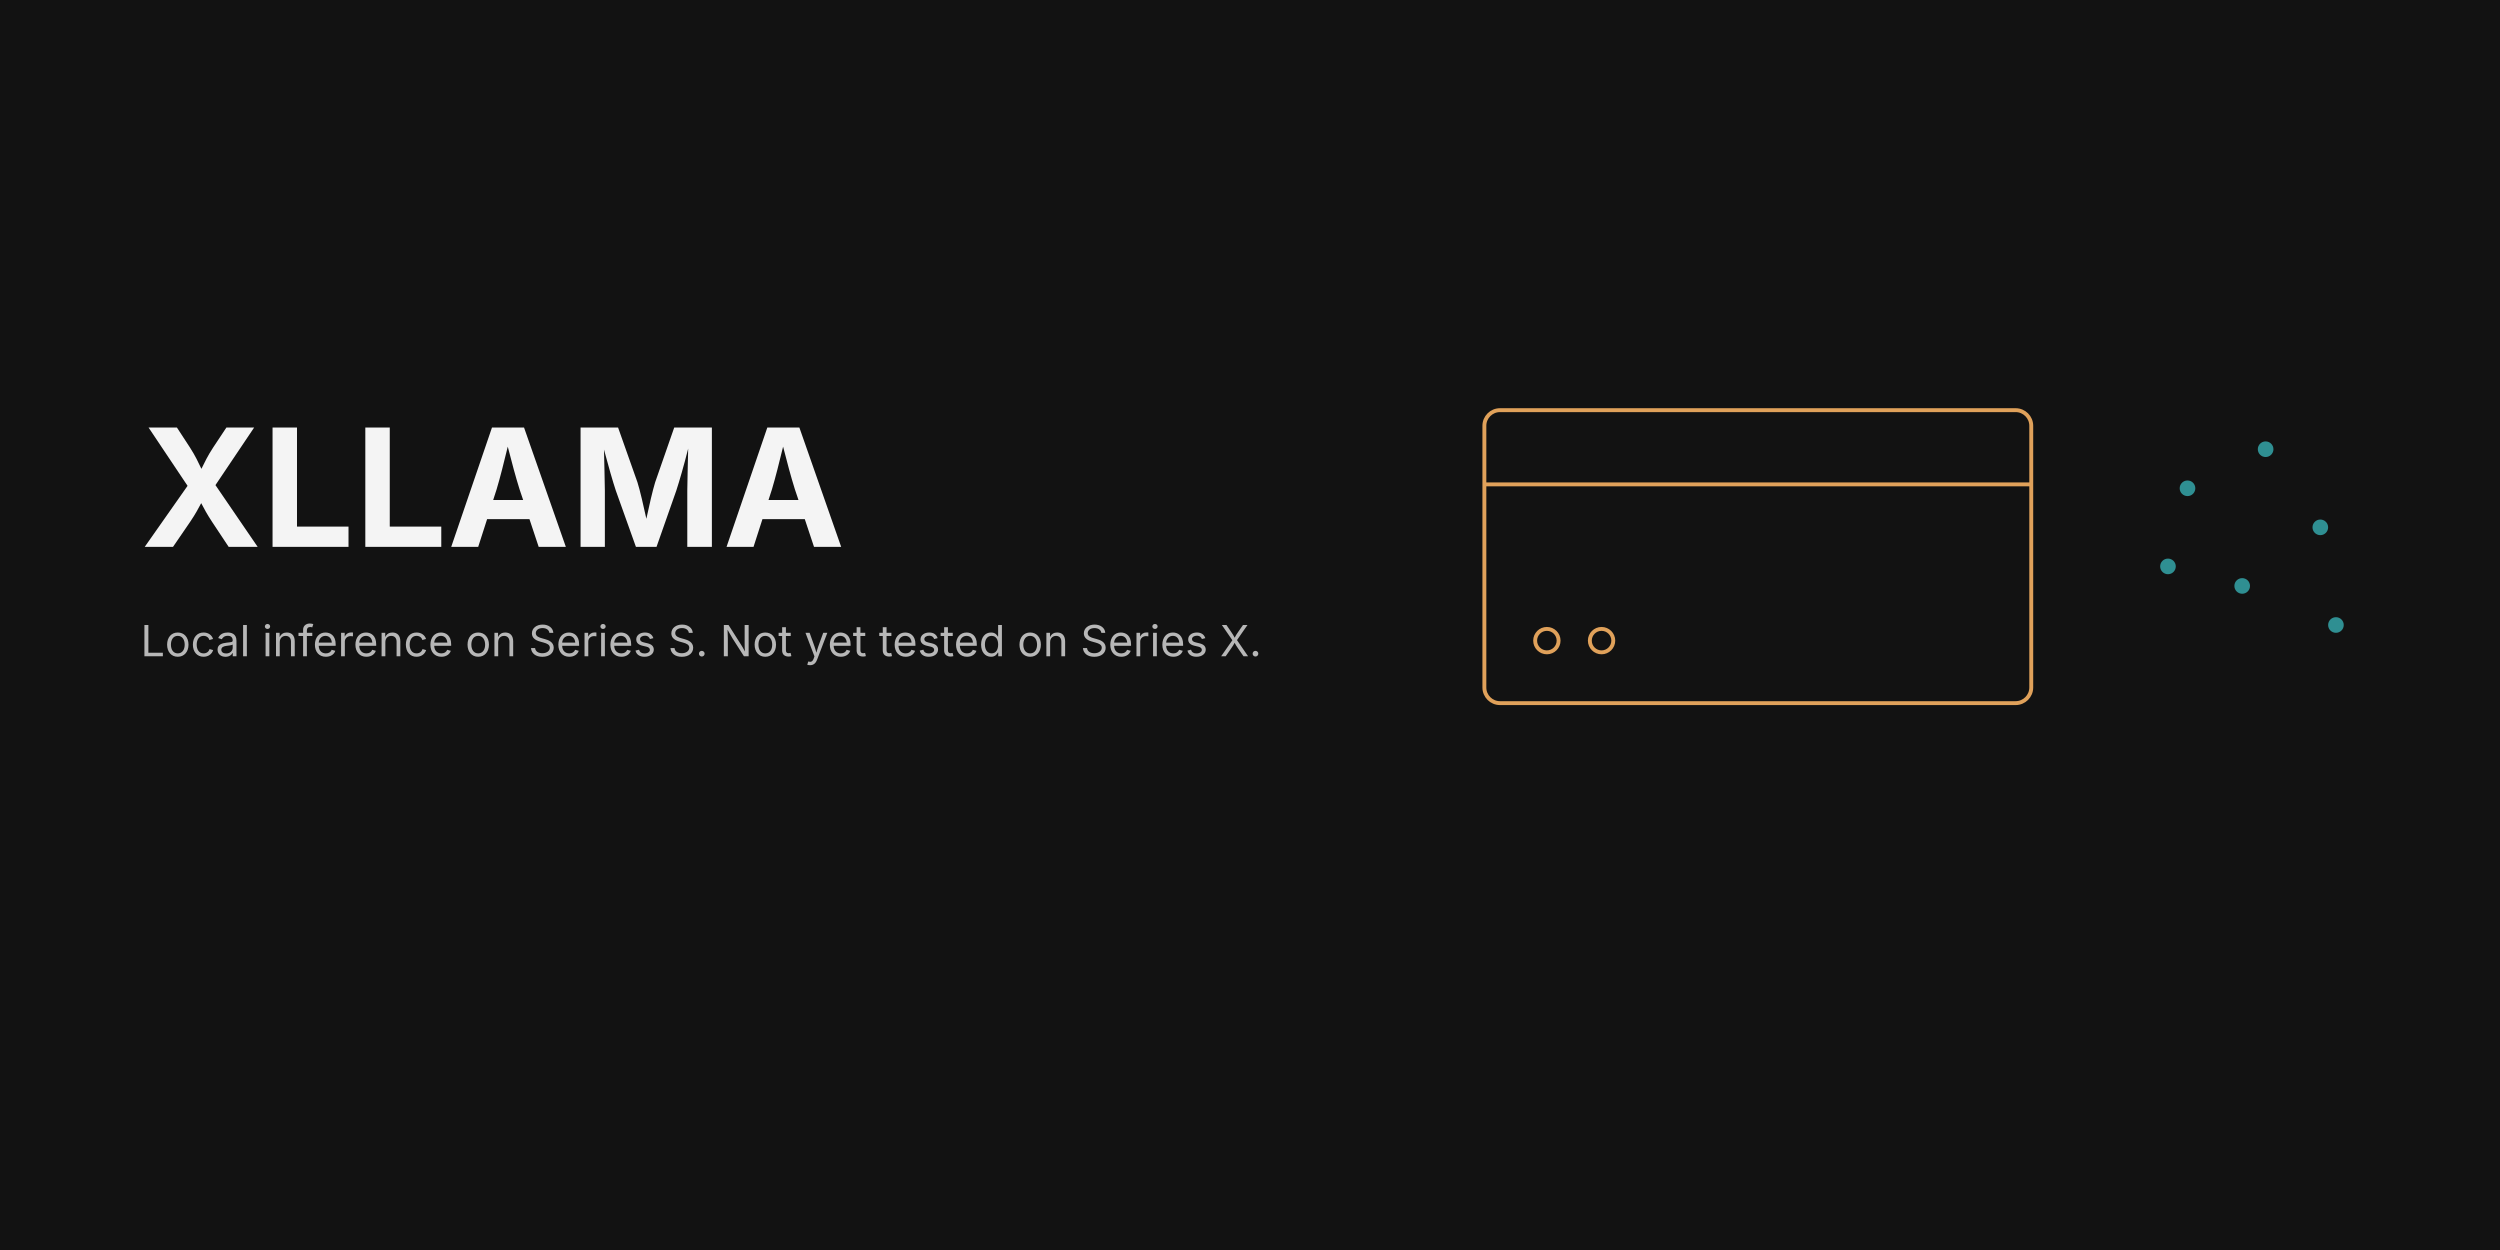
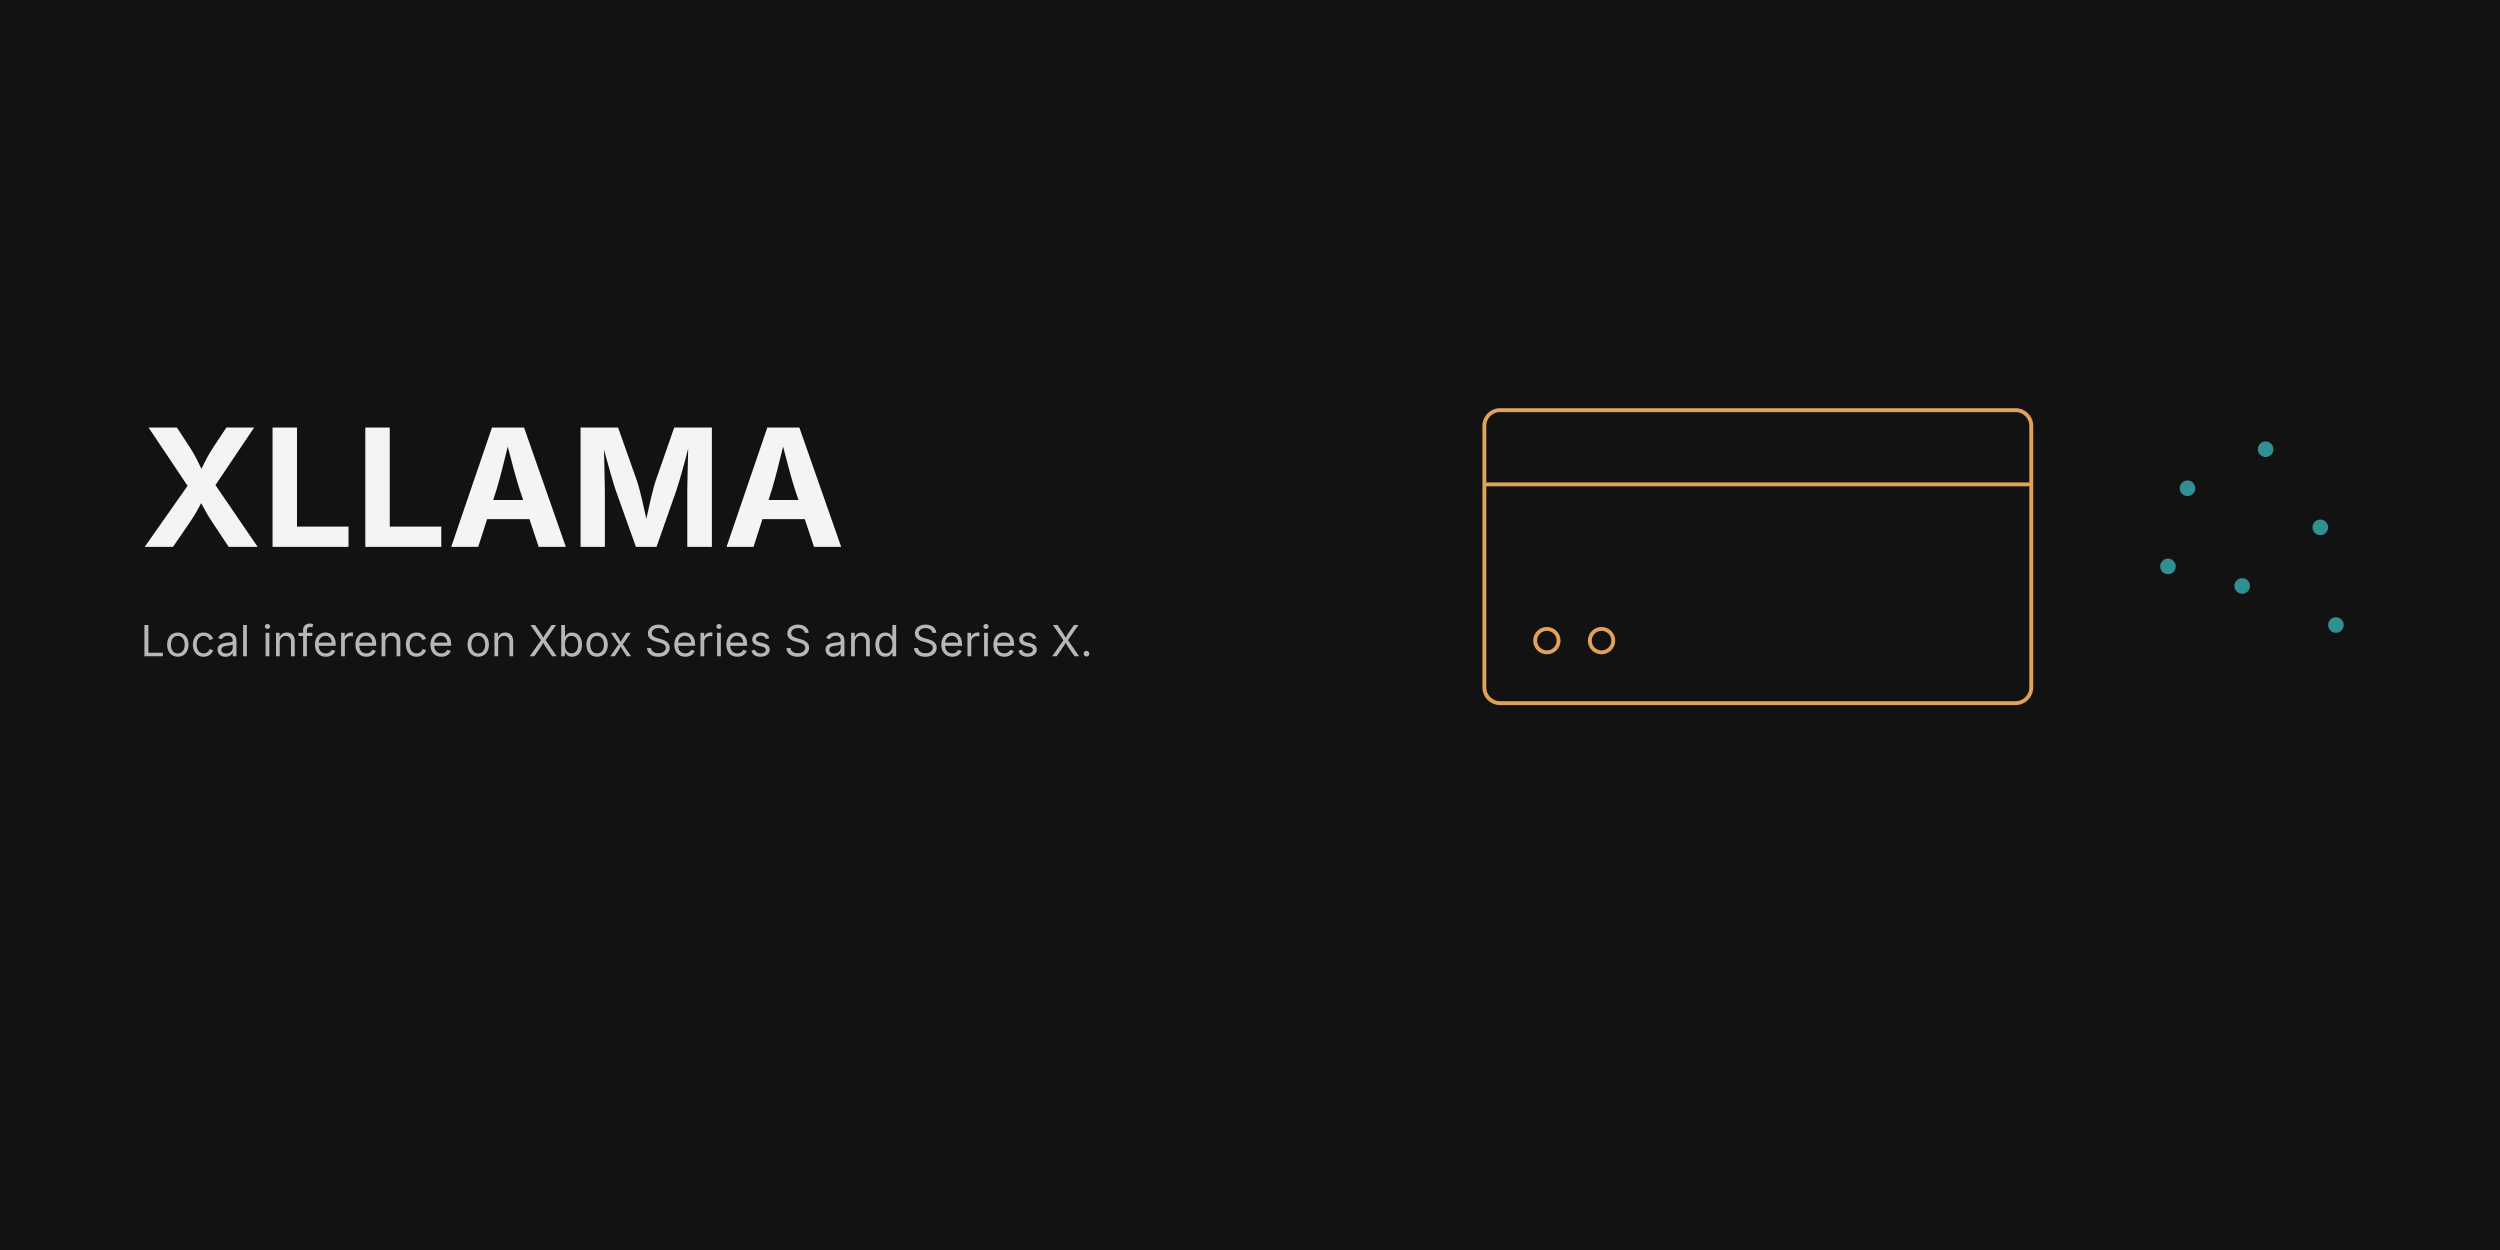
<svg xmlns="http://www.w3.org/2000/svg" width="1280" height="640" viewBox="0 0 1280 640">
  <rect width="1280" height="640" fill="#121212" />
  <text x="72" y="280" fill="#f4f4f4" font-family="Inter, Helvetica, Arial, sans-serif" font-size="84" font-weight="700">XLLAMA</text>
-   <text x="72" y="336" fill="#b7b7b7" font-family="Inter, Helvetica, Arial, sans-serif" font-size="22">Local inference on Series S. Not yet tested on Series X.</text>
+   <text x="72" y="336" fill="#b7b7b7" font-family="Inter, Helvetica, Arial, sans-serif" font-size="22">Local inference on Xbox Series S and Series X.</text>
  <g fill="none" stroke="#e0a15a" stroke-width="2">
    <rect x="760" y="210" width="280" height="150" rx="8" />
    <path d="M760 248 H1040" />
    <circle cx="792" cy="328" r="6" />
    <circle cx="820" cy="328" r="6" />
  </g>
  <g fill="#2f8f92">
    <circle cx="1120" cy="250" r="4" />
    <circle cx="1160" cy="230" r="4" />
    <circle cx="1188" cy="270" r="4" />
    <circle cx="1148" cy="300" r="4" />
    <circle cx="1196" cy="320" r="4" />
    <circle cx="1110" cy="290" r="4" />
  </g>
</svg>
